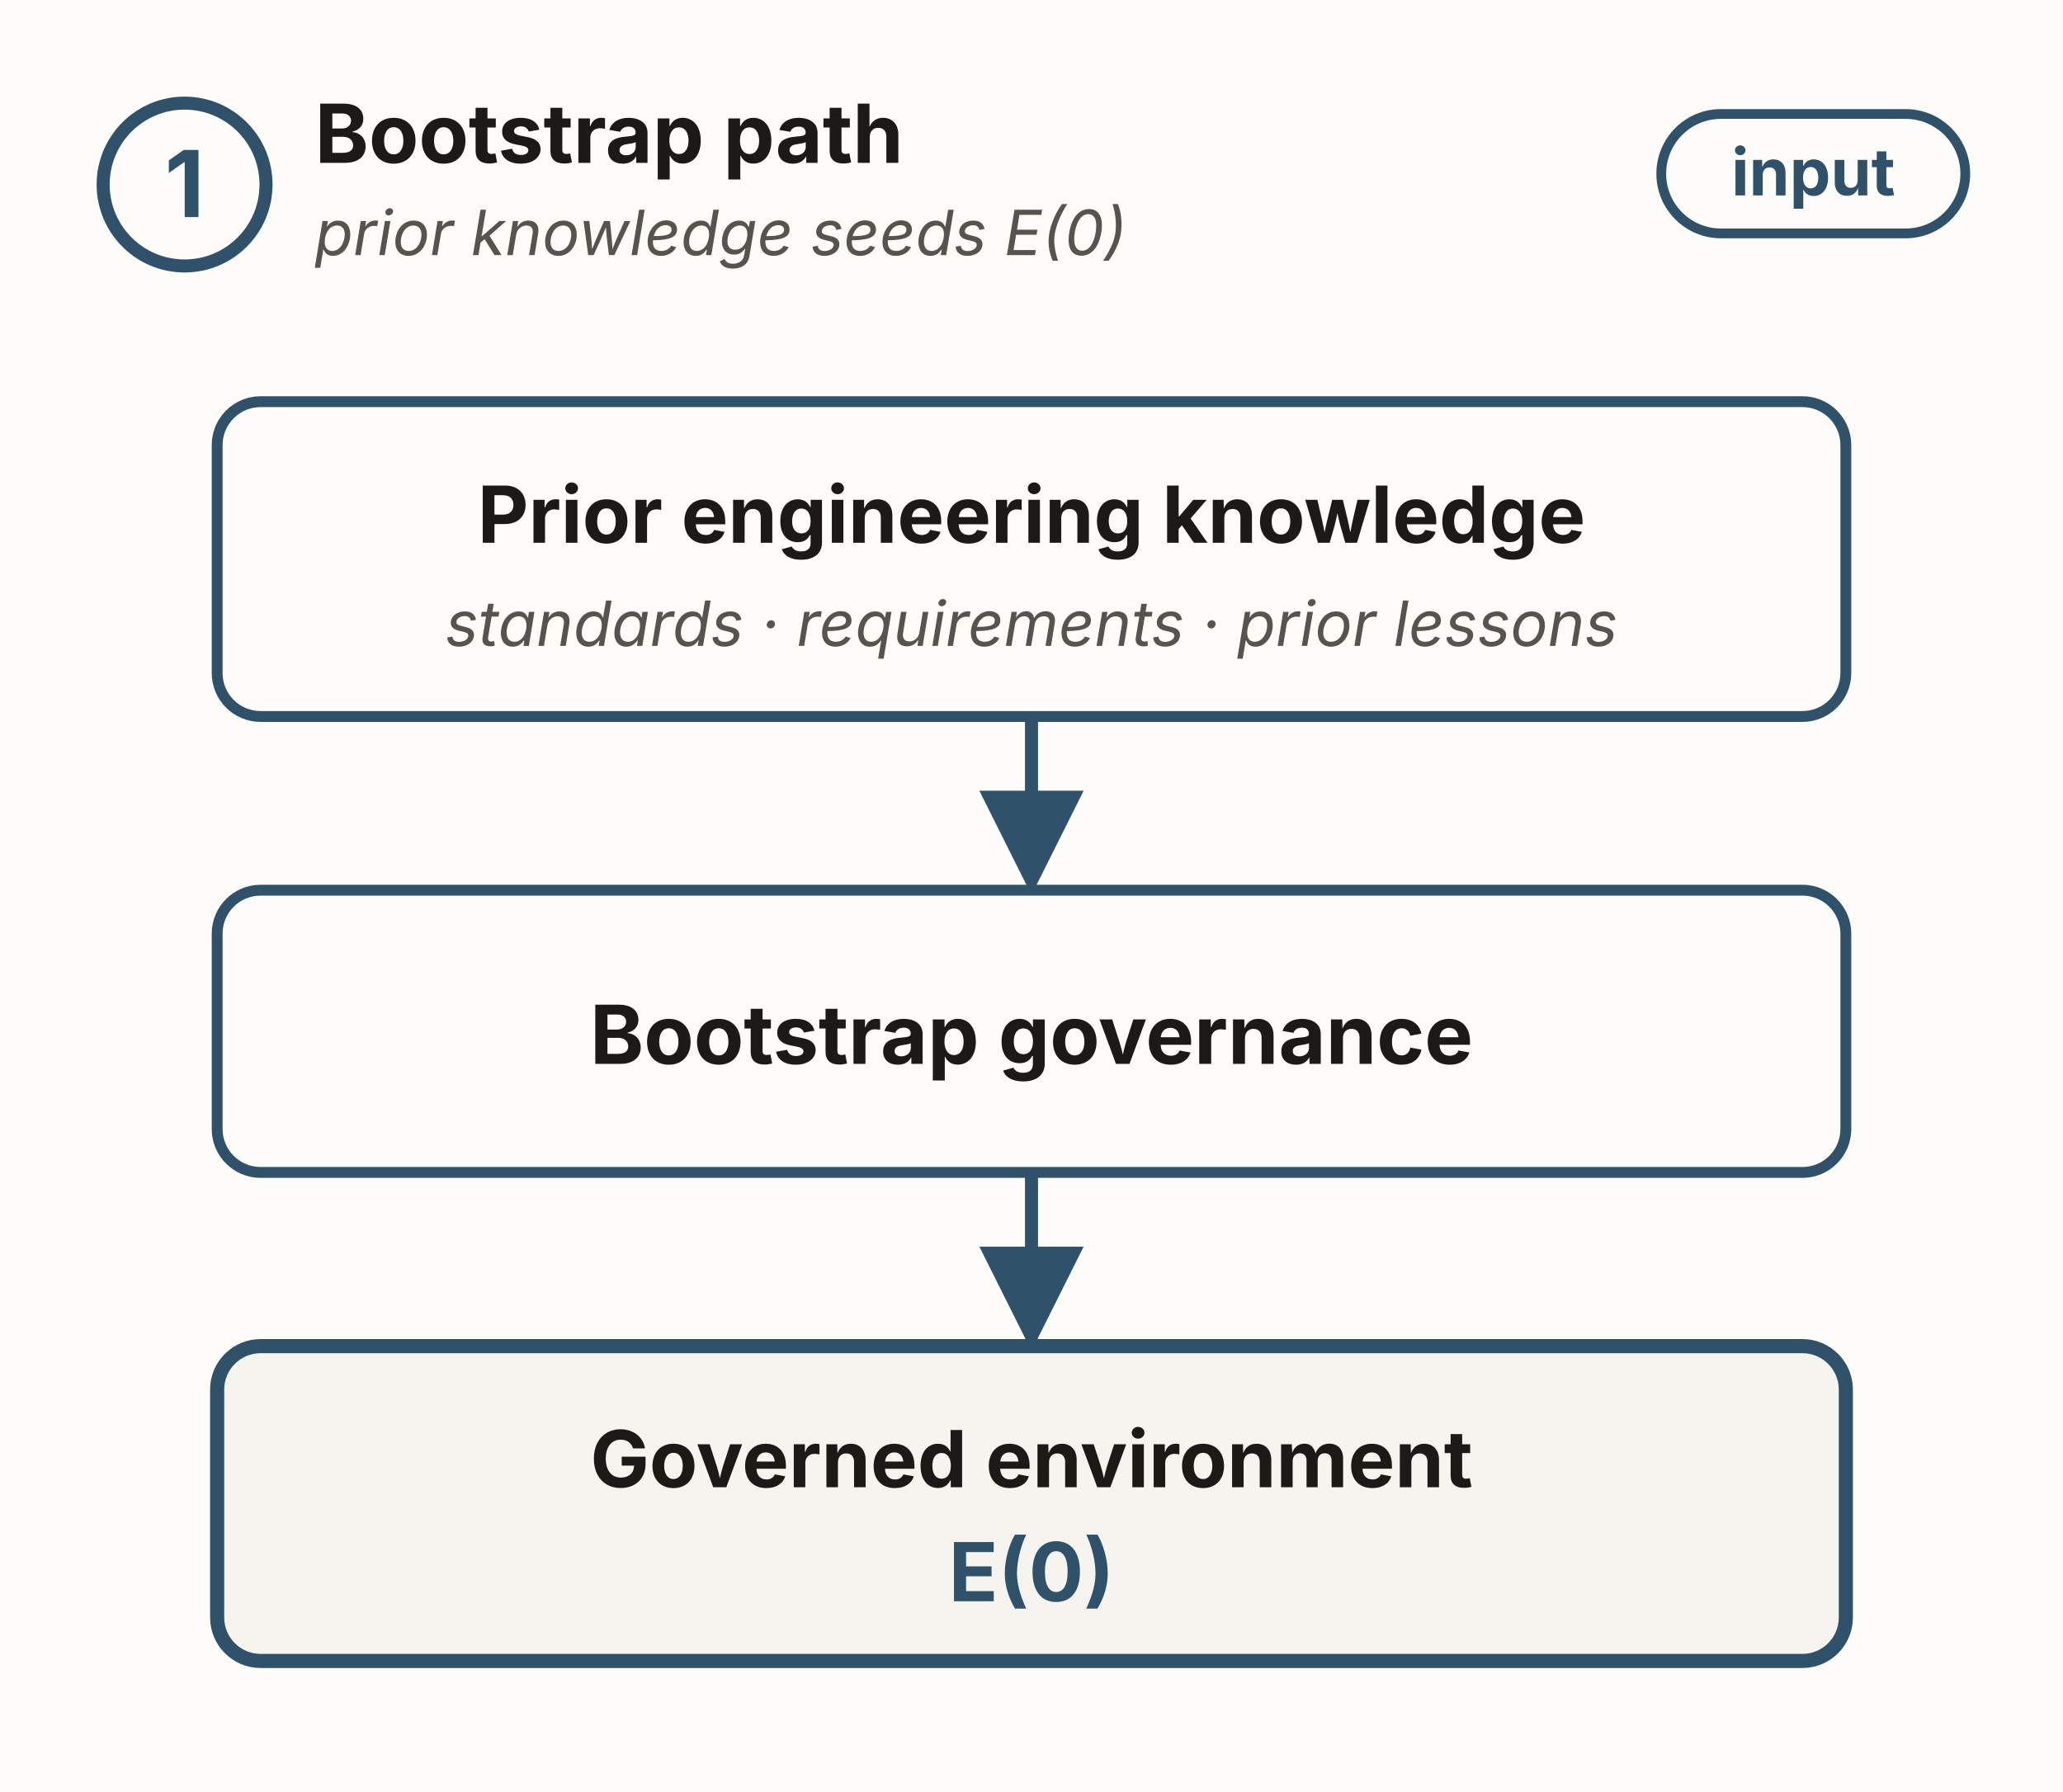
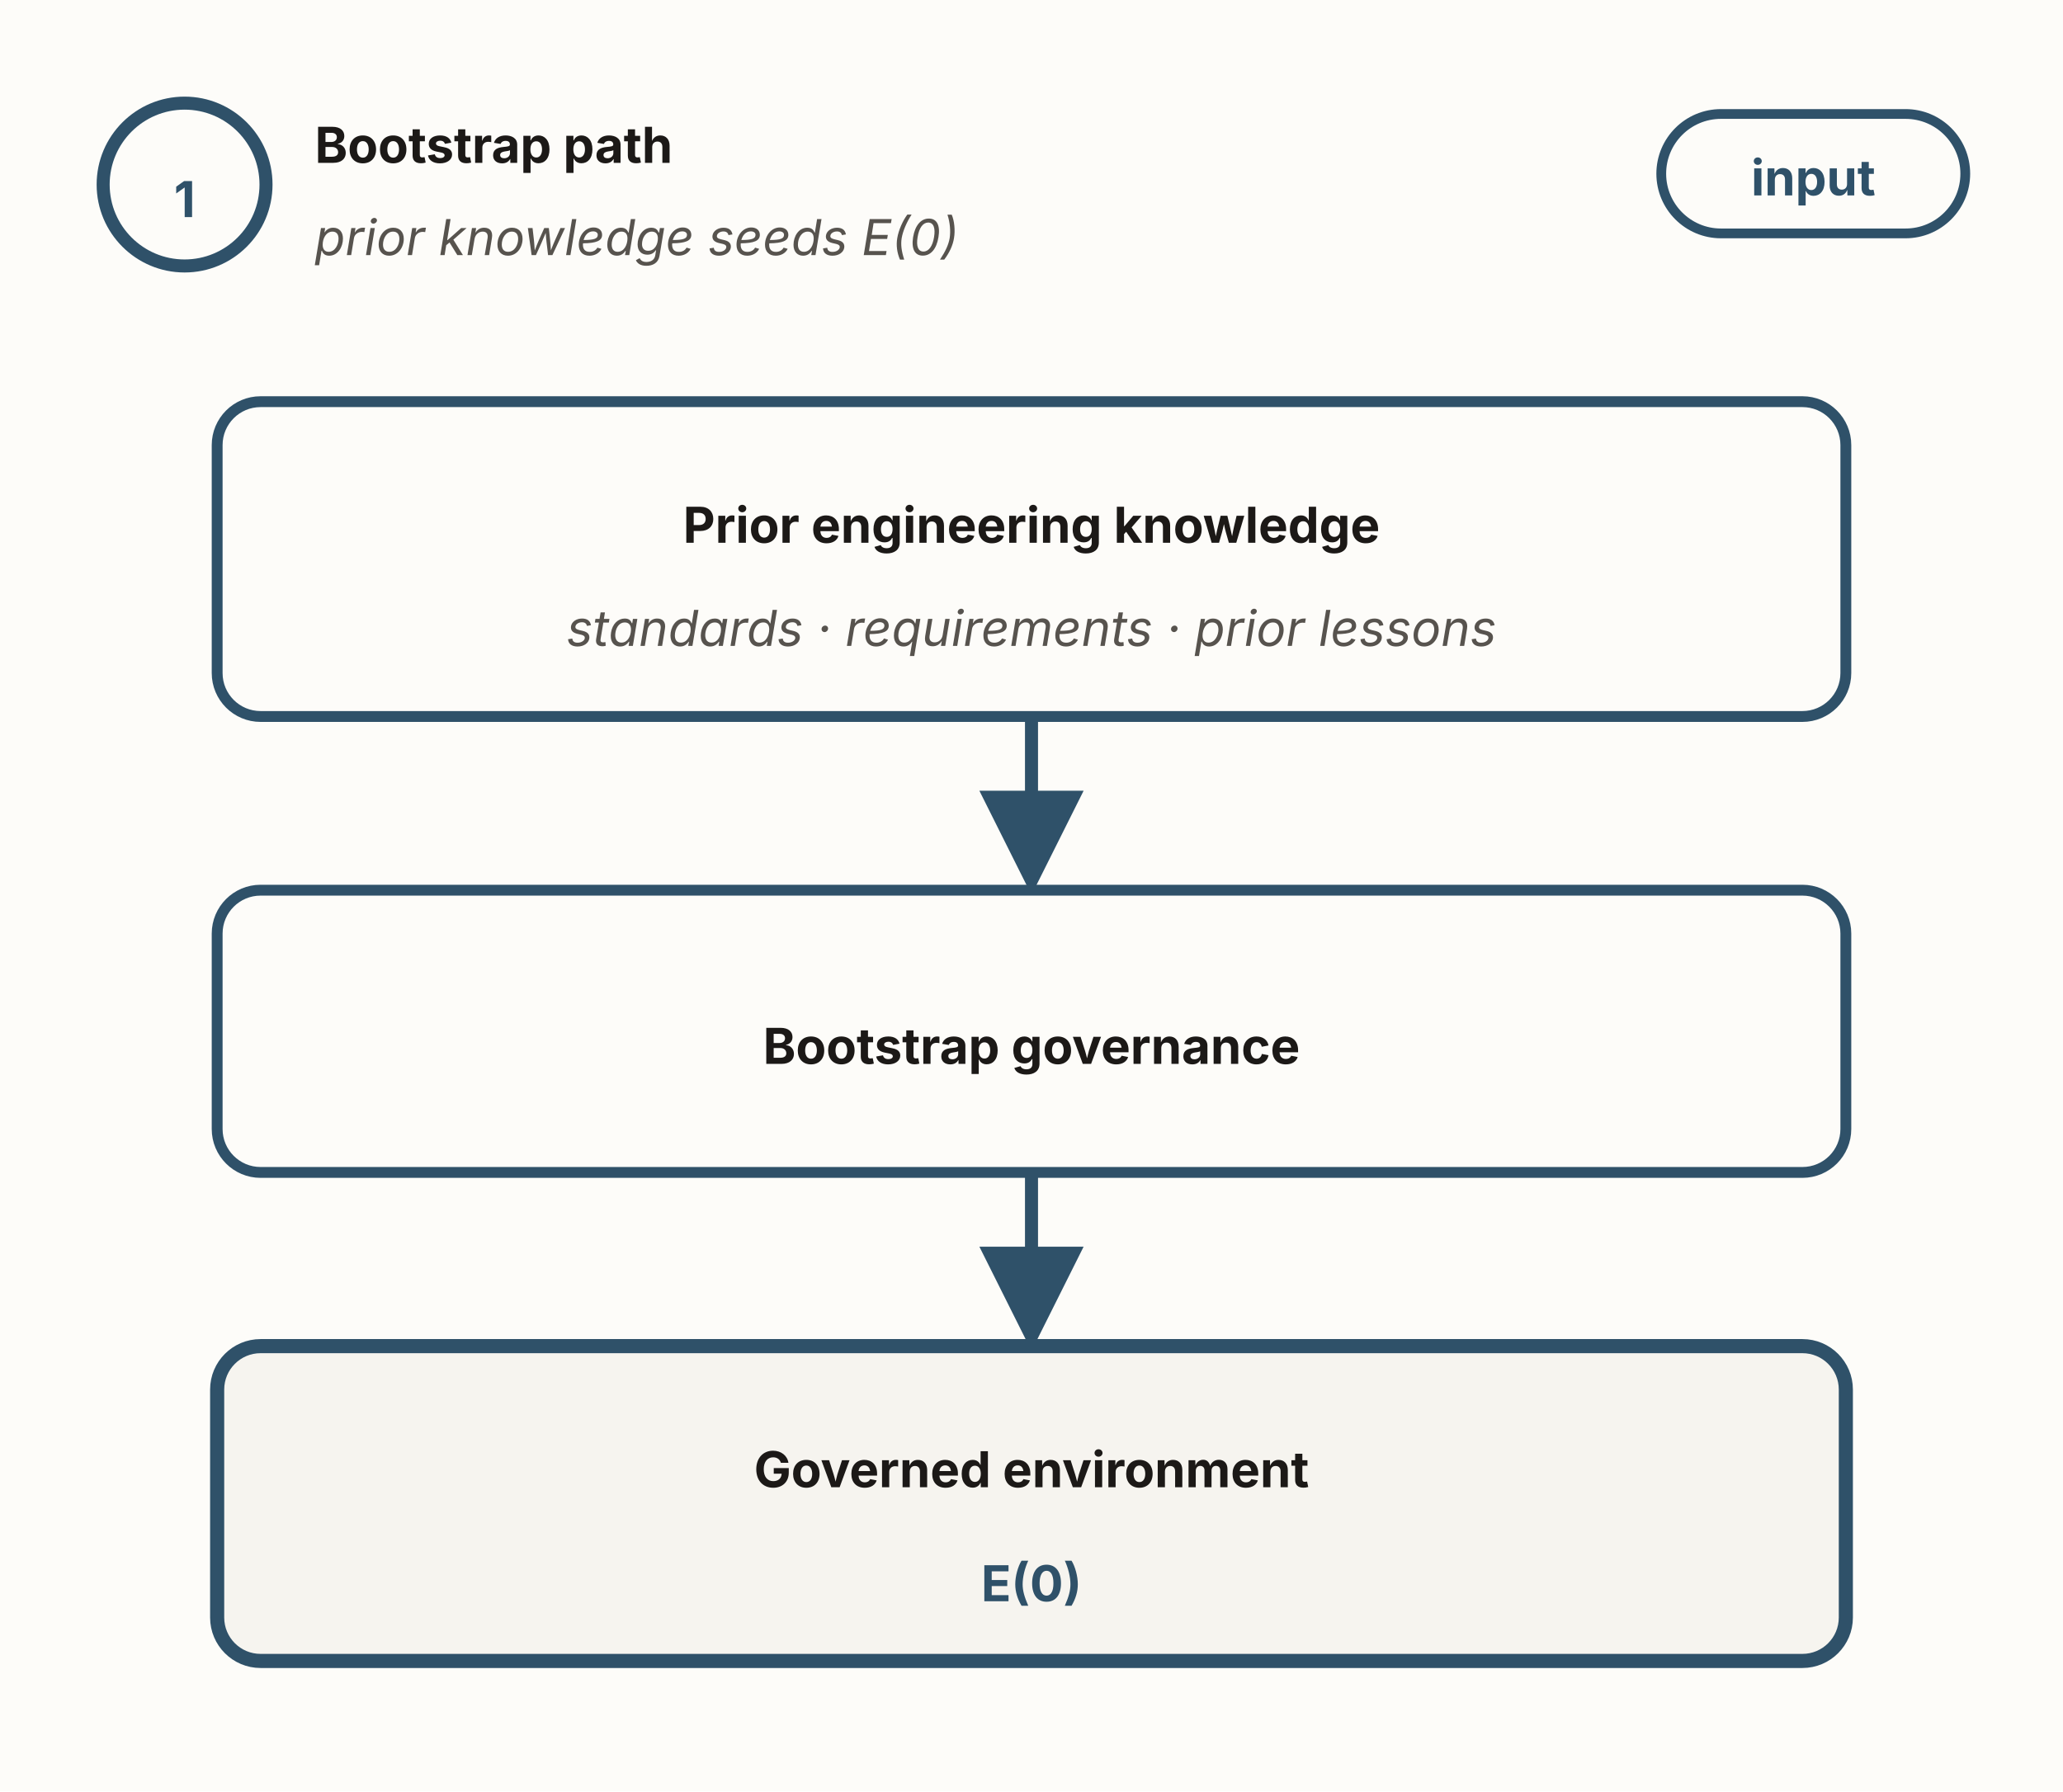
<svg xmlns="http://www.w3.org/2000/svg" viewBox="0 0 380 330" role="img" aria-labelledby="l1Title l1Desc" font-family="'Source Sans 3', -apple-system, 'Segoe UI', sans-serif">
  <defs>
    <marker id="l1-arrow" viewBox="0 0 10 10" refX="8.5" refY="5" markerWidth="8" markerHeight="8" orient="auto">
      <path d="M0,0 L10,5 L0,10 z" fill="#2f5169" />
    </marker>
  </defs>
  <rect x="0" y="0" width="380" height="330" fill="#fdfcf9" />
  <circle cx="34" cy="34" r="15" fill="#fdfcf9" stroke="#2f5169" stroke-width="2.4" />
-   <text x="34" y="40" text-anchor="middle" font-size="17" font-weight="700" fill="#2f5169">1</text>
-   <text x="58" y="30" text-anchor="start" font-size="15" font-weight="700" fill="#1c1917">Bootstrap path</text>
-   <text x="58" y="47" text-anchor="start" font-size="11.5" font-style="italic" fill="#57534e">prior knowledge seeds E(0)</text>
+   <text x="34" y="40" text-anchor="middle" font-size="9.12" font-weight="700" fill="#2f5169">1</text>
+   <text x="58" y="30" text-anchor="start" font-size="9.12" font-weight="700" fill="#1c1917">Bootstrap path</text>
+   <text x="58" y="47" text-anchor="start" font-size="9.12" font-style="italic" fill="#57534e">prior knowledge seeds E(0)</text>
  <rect x="306" y="21" width="56" height="22" rx="11" fill="#fdfcf9" stroke="#2f5169" stroke-width="1.8" />
-   <text x="334" y="36" text-anchor="middle" font-size="12" font-weight="700" fill="#2f5169">input</text>
+   <text x="334" y="36" text-anchor="middle" font-size="9.12" font-weight="700" fill="#2f5169">input</text>
  <rect x="40" y="74" width="300" height="58" rx="8" fill="#fdfcf9" stroke="#2f5169" stroke-width="2" />
-   <text x="190" y="100" text-anchor="middle" font-size="14.5" font-weight="700" fill="#1c1917">Prior engineering knowledge</text>
-   <text x="190" y="119" text-anchor="middle" font-size="11.5" font-style="italic" fill="#57534e">standards · requirements · prior lessons</text>
+   <text x="190" y="100" text-anchor="middle" font-size="9.12" font-weight="700" fill="#1c1917">Prior engineering knowledge</text>
+   <text x="190" y="119" text-anchor="middle" font-size="9.12" font-style="italic" fill="#57534e">standards · requirements · prior lessons</text>
  <path d="M190,132 L190,162" fill="none" stroke="#2f5169" stroke-width="2.4" marker-end="url(#l1-arrow)" />
  <rect x="40" y="164" width="300" height="52" rx="8" fill="#fdfcf9" stroke="#2f5169" stroke-width="2" />
-   <text x="190" y="196" text-anchor="middle" font-size="15" font-weight="700" fill="#1c1917">Bootstrap governance</text>
+   <text x="190" y="196" text-anchor="middle" font-size="9.12" font-weight="700" fill="#1c1917">Bootstrap governance</text>
  <path d="M190,216 L190,246" fill="none" stroke="#2f5169" stroke-width="2.4" marker-end="url(#l1-arrow)" />
  <rect x="40" y="248" width="300" height="58" rx="8" fill="#f6f4ef" stroke="#2f5169" stroke-width="2.6" />
-   <text x="190" y="274" text-anchor="middle" font-size="14.5" font-weight="700" fill="#1c1917">Governed environment</text>
-   <text x="190" y="295" text-anchor="middle" font-size="15" font-weight="700" fill="#2f5169">E(0)</text>
+   <text x="190" y="274" text-anchor="middle" font-size="9.12" font-weight="700" fill="#1c1917">Governed environment</text>
+   <text x="190" y="295" text-anchor="middle" font-size="9.12" font-weight="700" fill="#2f5169">E(0)</text>
</svg>
